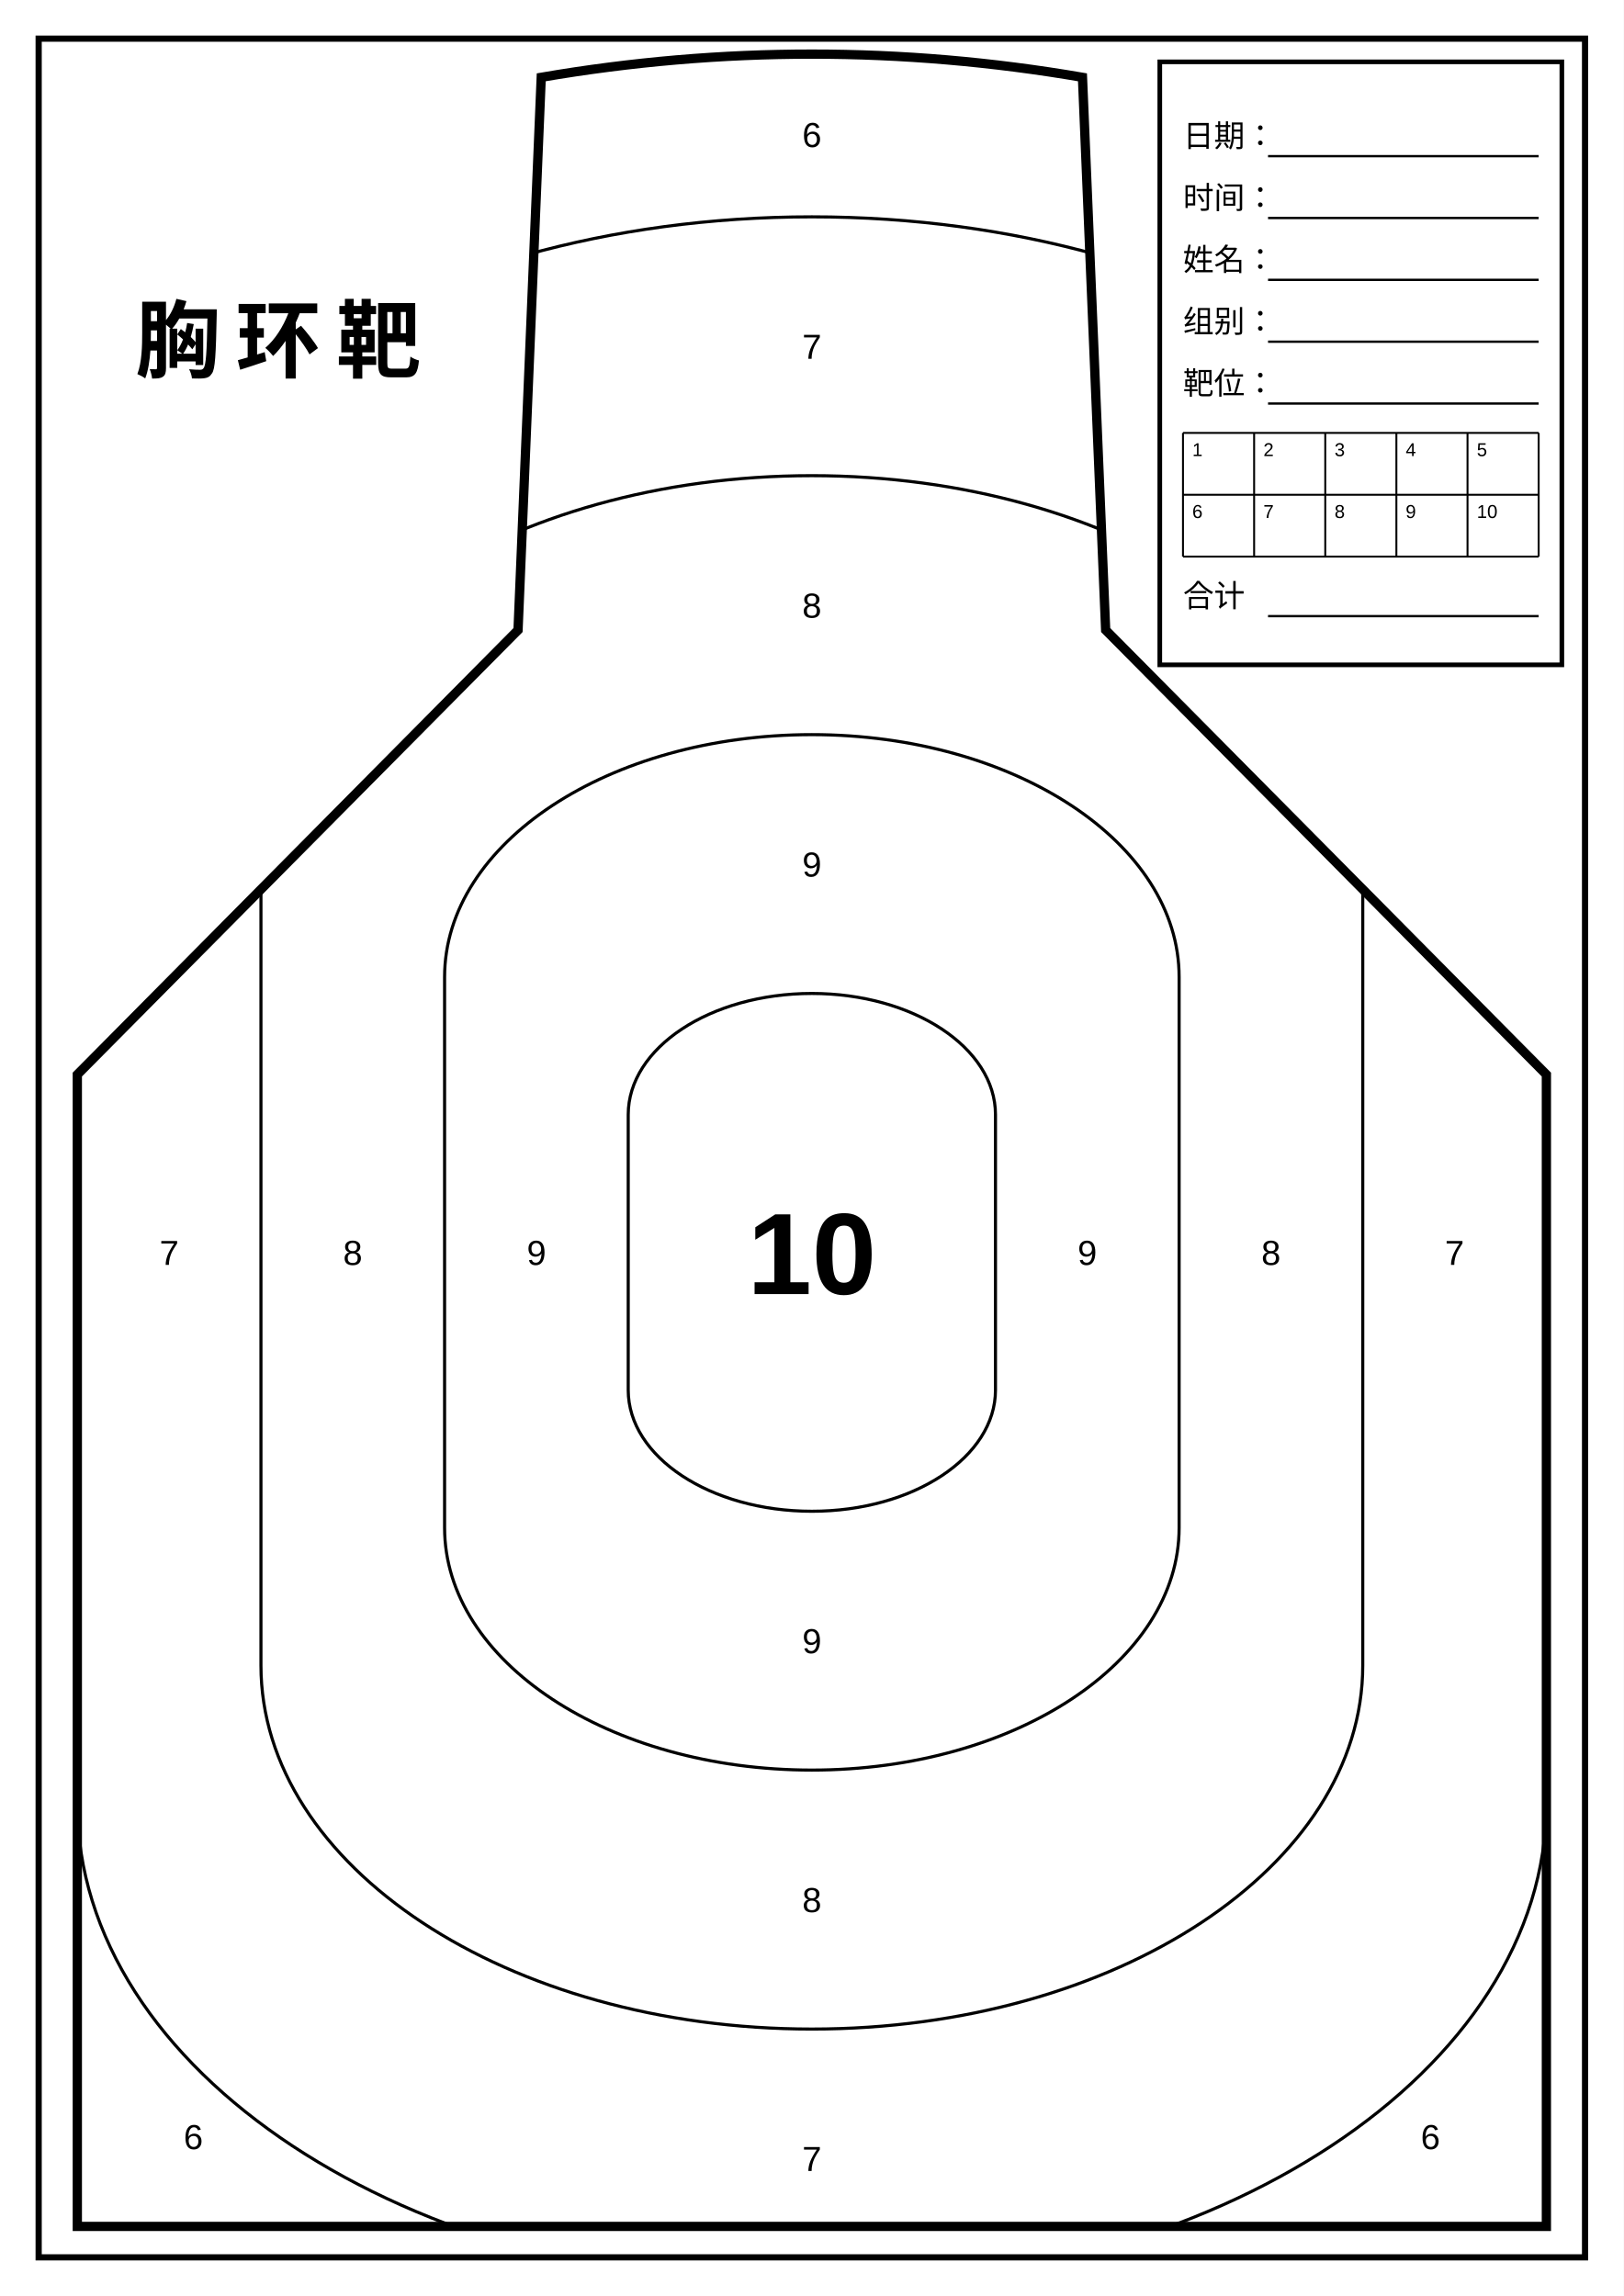
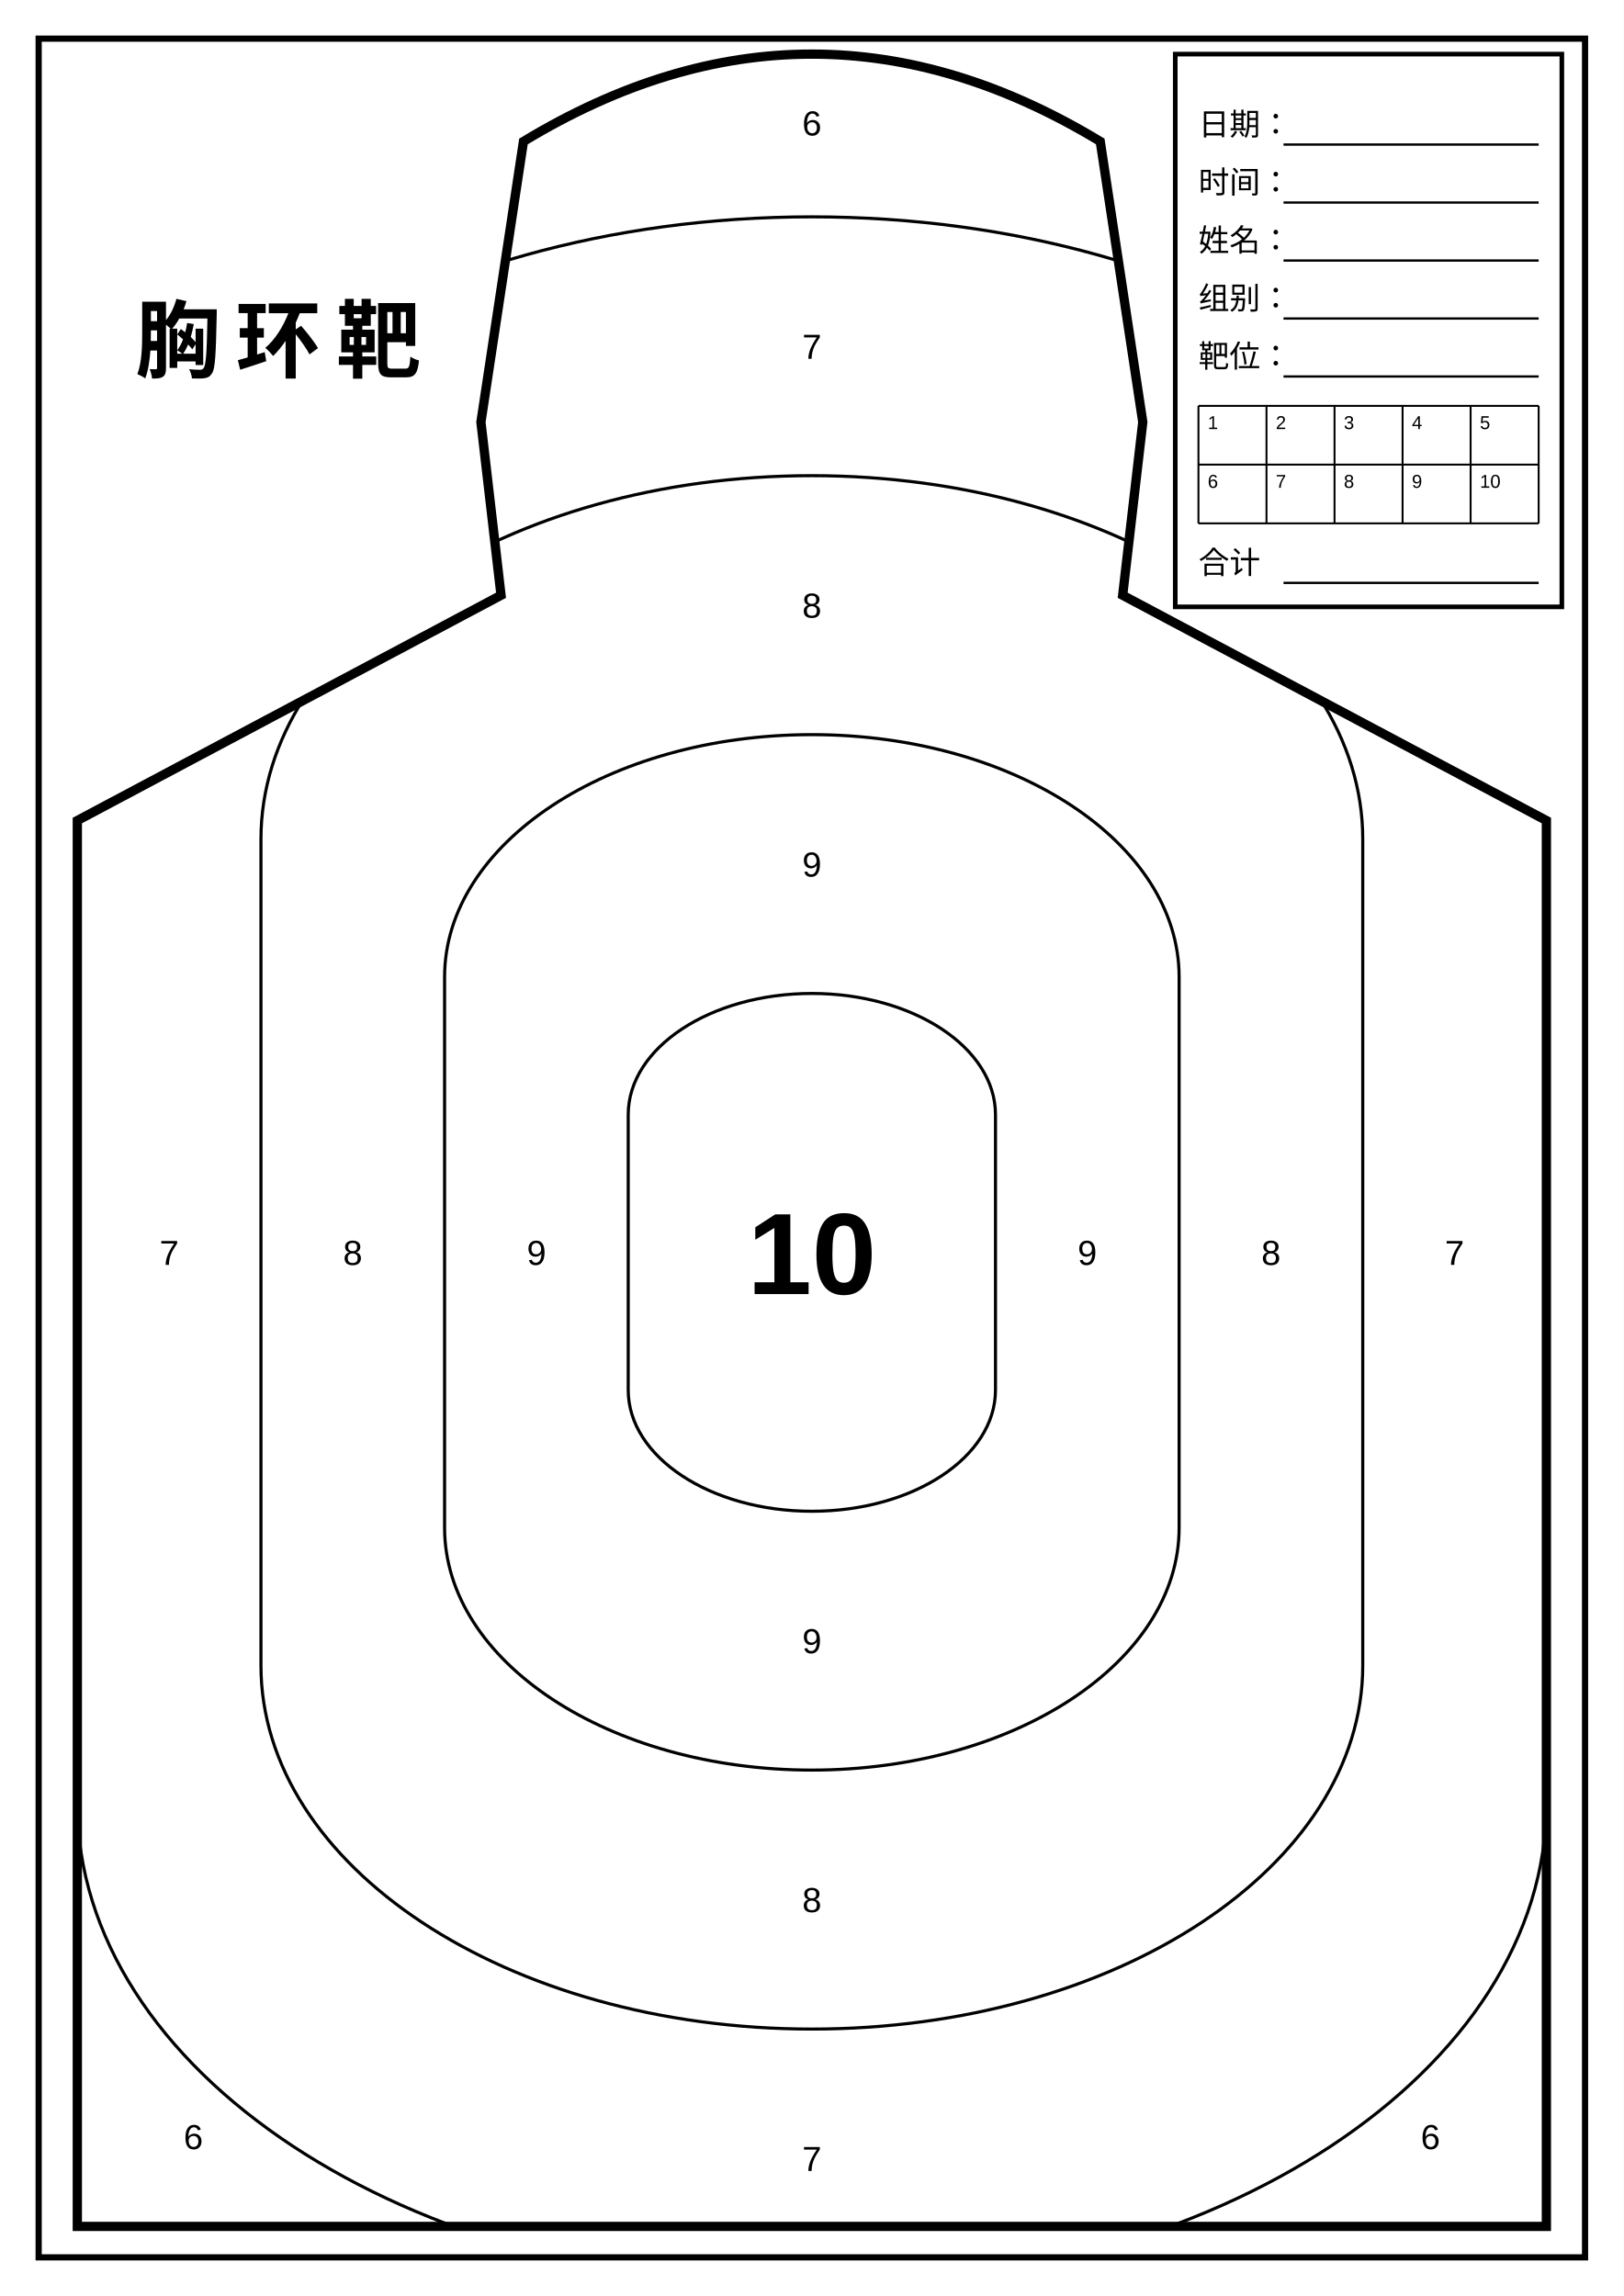
<svg xmlns="http://www.w3.org/2000/svg" width="210.0mm" height="297.0mm" viewBox="0 0 210.0 297.0">
  <rect width="100%" height="100%" fill="#ffffff" />
  <rect x="5.0" y="5.0" width="200.0" height="287.0" fill="none" stroke="#000" stroke-width="0.8" />
-   <path d="M 10.00,139.00 L 67.00,81.50 L 70.00,10.00 Q 105.00,4.00 140.00,10.00 L 143.00,81.50 L 200.00,139.00 L 200.00,288.00 L 10.00,288.00 Z" fill="none" stroke="#000" stroke-width="1.2" stroke-linejoin="miter" />
+   <path d="M 10.00,106.14 L 64.80,77.00 L 62.20,54.60 L 67.70,18.30 Q 105.00,-4.30 142.30,18.30 L 147.80,54.60 L 145.20,77.00 L 200.00,106.14 L 200.00,288.00 L 10.00,288.00 Z" fill="none" stroke="#000" stroke-width="1.2" stroke-linejoin="miter" />
  <defs>
    <clipPath id="body">
-       <path d="M 10.00,139.00 L 67.00,81.50 L 70.00,10.00 Q 105.00,4.00 140.00,10.00 L 143.00,81.50 L 200.00,139.00 L 200.00,288.00 L 10.00,288.00 Z" />
+       <path d="M 10.00,106.14 L 64.80,77.00 L 62.20,54.60 L 67.70,18.30 Q 105.00,-4.30 142.30,18.30 L 147.80,54.60 L 145.20,77.00 L 200.00,106.14 L 200.00,288.00 L 10.00,288.00 Z" />
    </clipPath>
  </defs>
  <g clip-path="url(#body)">
    <path d="M 128.75,144.19 L 128.75,179.81 A 23.75,15.68 0 0 1 81.25,179.81 L 81.25,144.19 A 23.75,15.68 0 0 1 128.75,144.19 Z" fill="none" stroke="#000" stroke-width="0.4" />
    <path d="M 152.50,126.38 L 152.50,197.62 A 47.50,31.35 0 0 1 57.50,197.62 L 57.50,126.38 A 47.50,31.35 0 0 1 152.50,126.38 Z" fill="none" stroke="#000" stroke-width="0.4" />
    <path d="M 176.25,108.56 L 176.25,215.44 A 71.25,47.03 0 0 1 33.75,215.44 L 33.75,108.56 A 71.25,47.03 0 0 1 176.25,108.56 Z" fill="none" stroke="#000" stroke-width="0.4" />
    <path d="M 200.00,90.75 L 200.00,233.25 A 95.00,62.70 0 0 1 10.00,233.25 L 10.00,90.75 A 95.00,62.70 0 0 1 200.00,90.75 Z" fill="none" stroke="#000" stroke-width="0.4" />
    <text x="69.38" y="163.62" font-family="Arial, Helvetica, sans-serif" font-size="4.5" text-anchor="middle" fill="#000">9</text>
    <text x="105.00" y="113.39" font-family="Arial, Helvetica, sans-serif" font-size="4.5" text-anchor="middle" fill="#000">9</text>
    <text x="140.62" y="163.62" font-family="Arial, Helvetica, sans-serif" font-size="4.5" text-anchor="middle" fill="#000">9</text>
    <text x="105.00" y="213.85" font-family="Arial, Helvetica, sans-serif" font-size="4.5" text-anchor="middle" fill="#000">9</text>
    <text x="45.62" y="163.62" font-family="Arial, Helvetica, sans-serif" font-size="4.5" text-anchor="middle" fill="#000">8</text>
    <text x="105.00" y="79.90" font-family="Arial, Helvetica, sans-serif" font-size="4.5" text-anchor="middle" fill="#000">8</text>
    <text x="164.38" y="163.62" font-family="Arial, Helvetica, sans-serif" font-size="4.5" text-anchor="middle" fill="#000">8</text>
    <text x="105.00" y="247.34" font-family="Arial, Helvetica, sans-serif" font-size="4.5" text-anchor="middle" fill="#000">8</text>
    <text x="21.88" y="163.62" font-family="Arial, Helvetica, sans-serif" font-size="4.5" text-anchor="middle" fill="#000">7</text>
    <text x="105.00" y="46.41" font-family="Arial, Helvetica, sans-serif" font-size="4.5" text-anchor="middle" fill="#000">7</text>
    <text x="188.12" y="163.62" font-family="Arial, Helvetica, sans-serif" font-size="4.5" text-anchor="middle" fill="#000">7</text>
    <text x="105.00" y="280.83" font-family="Arial, Helvetica, sans-serif" font-size="4.5" text-anchor="middle" fill="#000">7</text>
    <text x="105.00" y="167.40" font-weight="bold" font-family="Arial, Helvetica, sans-serif" font-size="15.0" text-anchor="middle" fill="#000">10</text>
-     <text x="105.00" y="19.02" font-family="Arial, Helvetica, sans-serif" font-size="4.5" text-anchor="middle" fill="#000">6</text>
+     <text x="105.00" y="17.52" font-family="Arial, Helvetica, sans-serif" font-size="4.5" text-anchor="middle" fill="#000">6</text>
    <text x="25.00" y="278.00" font-family="Arial, Helvetica, sans-serif" font-size="4.5" text-anchor="middle" fill="#000">6</text>
    <text x="185.00" y="278.00" font-family="Arial, Helvetica, sans-serif" font-size="4.5" text-anchor="middle" fill="#000">6</text>
  </g>
  <text x="36.0" y="48" font-family="Microsoft YaHei, SimHei, sans-serif" font-size="11.0" font-weight="bold" text-anchor="middle" fill="#000" letter-spacing="2">胸环靶</text>
-   <rect x="150.0" y="8.0" width="52.0" height="78.0" fill="none" stroke="#000" stroke-width="0.6" />
-   <text x="153.0" y="19.00" font-family="Microsoft YaHei, SimHei, sans-serif" font-size="4.0" fill="#000">日期：</text>
-   <line x1="164.00" y1="20.20" x2="199.00" y2="20.20" stroke="#000" stroke-width="0.3" />
-   <text x="153.0" y="27.00" font-family="Microsoft YaHei, SimHei, sans-serif" font-size="4.0" fill="#000">时间：</text>
-   <line x1="164.00" y1="28.20" x2="199.00" y2="28.20" stroke="#000" stroke-width="0.3" />
-   <text x="153.0" y="35.00" font-family="Microsoft YaHei, SimHei, sans-serif" font-size="4.0" fill="#000">姓名：</text>
-   <line x1="164.00" y1="36.20" x2="199.00" y2="36.20" stroke="#000" stroke-width="0.3" />
-   <text x="153.0" y="43.00" font-family="Microsoft YaHei, SimHei, sans-serif" font-size="4.0" fill="#000">组别：</text>
-   <line x1="164.00" y1="44.20" x2="199.00" y2="44.20" stroke="#000" stroke-width="0.3" />
-   <text x="153.0" y="51.00" font-family="Microsoft YaHei, SimHei, sans-serif" font-size="4.0" fill="#000">靶位：</text>
-   <line x1="164.00" y1="52.20" x2="199.00" y2="52.20" stroke="#000" stroke-width="0.3" />
-   <line x1="153.0" y1="56.00" x2="199.0" y2="56.00" stroke="#000" stroke-width="0.25" />
-   <line x1="153.0" y1="64.00" x2="199.0" y2="64.00" stroke="#000" stroke-width="0.25" />
-   <line x1="153.0" y1="72.00" x2="199.0" y2="72.00" stroke="#000" stroke-width="0.25" />
-   <line x1="153.00" y1="56.00" x2="153.00" y2="72.00" stroke="#000" stroke-width="0.25" />
-   <line x1="162.20" y1="56.00" x2="162.20" y2="72.00" stroke="#000" stroke-width="0.25" />
-   <line x1="171.40" y1="56.00" x2="171.40" y2="72.00" stroke="#000" stroke-width="0.25" />
-   <line x1="180.60" y1="56.00" x2="180.60" y2="72.00" stroke="#000" stroke-width="0.25" />
-   <line x1="189.80" y1="56.00" x2="189.80" y2="72.00" stroke="#000" stroke-width="0.25" />
-   <line x1="199.00" y1="56.00" x2="199.00" y2="72.00" stroke="#000" stroke-width="0.25" />
-   <text x="154.20" y="59.00" font-family="Arial, Helvetica, sans-serif" font-size="2.4" fill="#000">1</text>
-   <text x="163.40" y="59.00" font-family="Arial, Helvetica, sans-serif" font-size="2.4" fill="#000">2</text>
-   <text x="172.60" y="59.00" font-family="Arial, Helvetica, sans-serif" font-size="2.4" fill="#000">3</text>
-   <text x="181.80" y="59.00" font-family="Arial, Helvetica, sans-serif" font-size="2.4" fill="#000">4</text>
-   <text x="191.00" y="59.00" font-family="Arial, Helvetica, sans-serif" font-size="2.4" fill="#000">5</text>
-   <text x="154.20" y="67.00" font-family="Arial, Helvetica, sans-serif" font-size="2.4" fill="#000">6</text>
-   <text x="163.40" y="67.00" font-family="Arial, Helvetica, sans-serif" font-size="2.4" fill="#000">7</text>
-   <text x="172.60" y="67.00" font-family="Arial, Helvetica, sans-serif" font-size="2.4" fill="#000">8</text>
-   <text x="181.80" y="67.00" font-family="Arial, Helvetica, sans-serif" font-size="2.4" fill="#000">9</text>
-   <text x="191.00" y="67.00" font-family="Arial, Helvetica, sans-serif" font-size="2.4" fill="#000">10</text>
-   <text x="153.0" y="78.50" font-family="Microsoft YaHei, SimHei, sans-serif" font-size="4.0" fill="#000">合计</text>
-   <line x1="164.00" y1="79.70" x2="199.00" y2="79.70" stroke="#000" stroke-width="0.3" />
+   <rect x="152.0" y="7.0" width="50.0" height="71.5" fill="none" stroke="#000" stroke-width="0.6" />
+   <text x="155.0" y="17.50" font-family="Microsoft YaHei, SimHei, sans-serif" font-size="4.0" fill="#000">日期：</text>
+   <line x1="166.00" y1="18.70" x2="199.00" y2="18.70" stroke="#000" stroke-width="0.3" />
+   <text x="155.0" y="25.00" font-family="Microsoft YaHei, SimHei, sans-serif" font-size="4.0" fill="#000">时间：</text>
+   <line x1="166.00" y1="26.20" x2="199.00" y2="26.20" stroke="#000" stroke-width="0.3" />
+   <text x="155.0" y="32.50" font-family="Microsoft YaHei, SimHei, sans-serif" font-size="4.0" fill="#000">姓名：</text>
+   <line x1="166.00" y1="33.70" x2="199.00" y2="33.70" stroke="#000" stroke-width="0.3" />
+   <text x="155.0" y="40.00" font-family="Microsoft YaHei, SimHei, sans-serif" font-size="4.0" fill="#000">组别：</text>
+   <line x1="166.00" y1="41.20" x2="199.00" y2="41.20" stroke="#000" stroke-width="0.3" />
+   <text x="155.0" y="47.50" font-family="Microsoft YaHei, SimHei, sans-serif" font-size="4.0" fill="#000">靶位：</text>
+   <line x1="166.00" y1="48.70" x2="199.00" y2="48.70" stroke="#000" stroke-width="0.3" />
+   <line x1="155.0" y1="52.50" x2="199.0" y2="52.50" stroke="#000" stroke-width="0.25" />
+   <line x1="155.0" y1="60.10" x2="199.0" y2="60.10" stroke="#000" stroke-width="0.25" />
+   <line x1="155.0" y1="67.70" x2="199.0" y2="67.70" stroke="#000" stroke-width="0.25" />
+   <line x1="155.00" y1="52.50" x2="155.00" y2="67.70" stroke="#000" stroke-width="0.25" />
+   <line x1="163.80" y1="52.50" x2="163.80" y2="67.70" stroke="#000" stroke-width="0.25" />
+   <line x1="172.60" y1="52.50" x2="172.60" y2="67.70" stroke="#000" stroke-width="0.25" />
+   <line x1="181.40" y1="52.50" x2="181.40" y2="67.70" stroke="#000" stroke-width="0.25" />
+   <line x1="190.20" y1="52.50" x2="190.20" y2="67.70" stroke="#000" stroke-width="0.25" />
+   <line x1="199.00" y1="52.50" x2="199.00" y2="67.70" stroke="#000" stroke-width="0.25" />
+   <text x="156.20" y="55.50" font-family="Arial, Helvetica, sans-serif" font-size="2.4" fill="#000">1</text>
+   <text x="165.00" y="55.50" font-family="Arial, Helvetica, sans-serif" font-size="2.4" fill="#000">2</text>
+   <text x="173.80" y="55.50" font-family="Arial, Helvetica, sans-serif" font-size="2.4" fill="#000">3</text>
+   <text x="182.60" y="55.50" font-family="Arial, Helvetica, sans-serif" font-size="2.4" fill="#000">4</text>
+   <text x="191.40" y="55.50" font-family="Arial, Helvetica, sans-serif" font-size="2.4" fill="#000">5</text>
+   <text x="156.20" y="63.10" font-family="Arial, Helvetica, sans-serif" font-size="2.4" fill="#000">6</text>
+   <text x="165.00" y="63.10" font-family="Arial, Helvetica, sans-serif" font-size="2.4" fill="#000">7</text>
+   <text x="173.80" y="63.10" font-family="Arial, Helvetica, sans-serif" font-size="2.4" fill="#000">8</text>
+   <text x="182.60" y="63.10" font-family="Arial, Helvetica, sans-serif" font-size="2.4" fill="#000">9</text>
+   <text x="191.40" y="63.10" font-family="Arial, Helvetica, sans-serif" font-size="2.4" fill="#000">10</text>
+   <text x="155.0" y="74.20" font-family="Microsoft YaHei, SimHei, sans-serif" font-size="4.0" fill="#000">合计</text>
+   <line x1="166.00" y1="75.40" x2="199.00" y2="75.40" stroke="#000" stroke-width="0.3" />
</svg>
